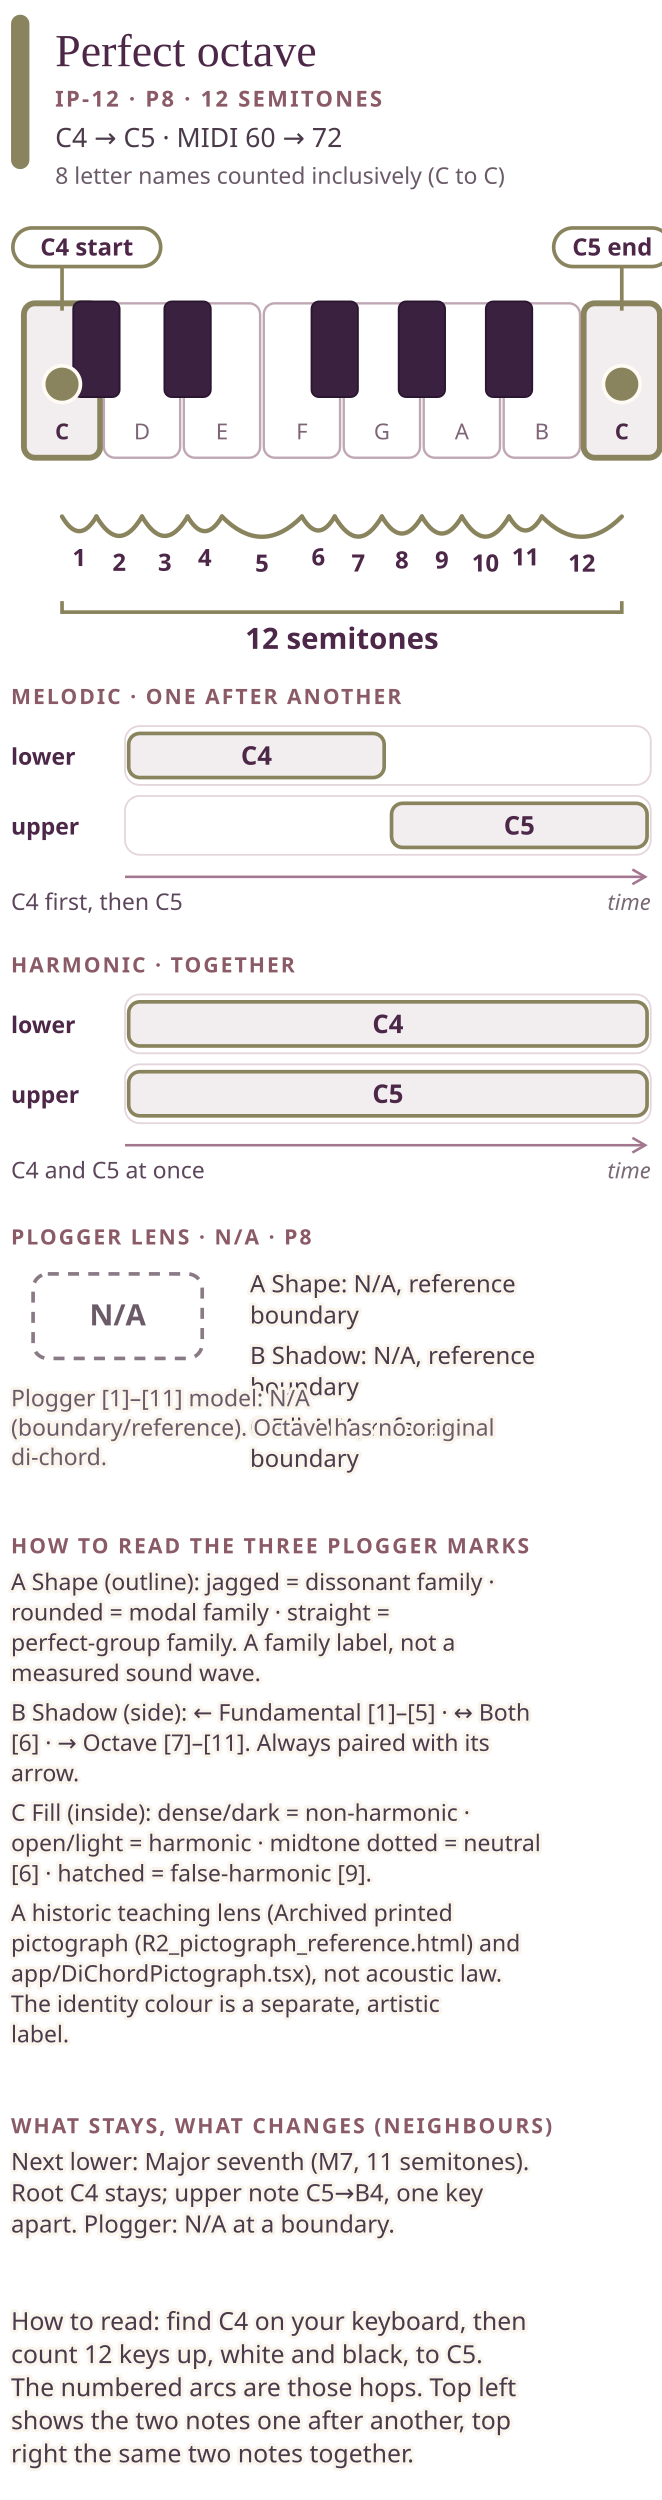
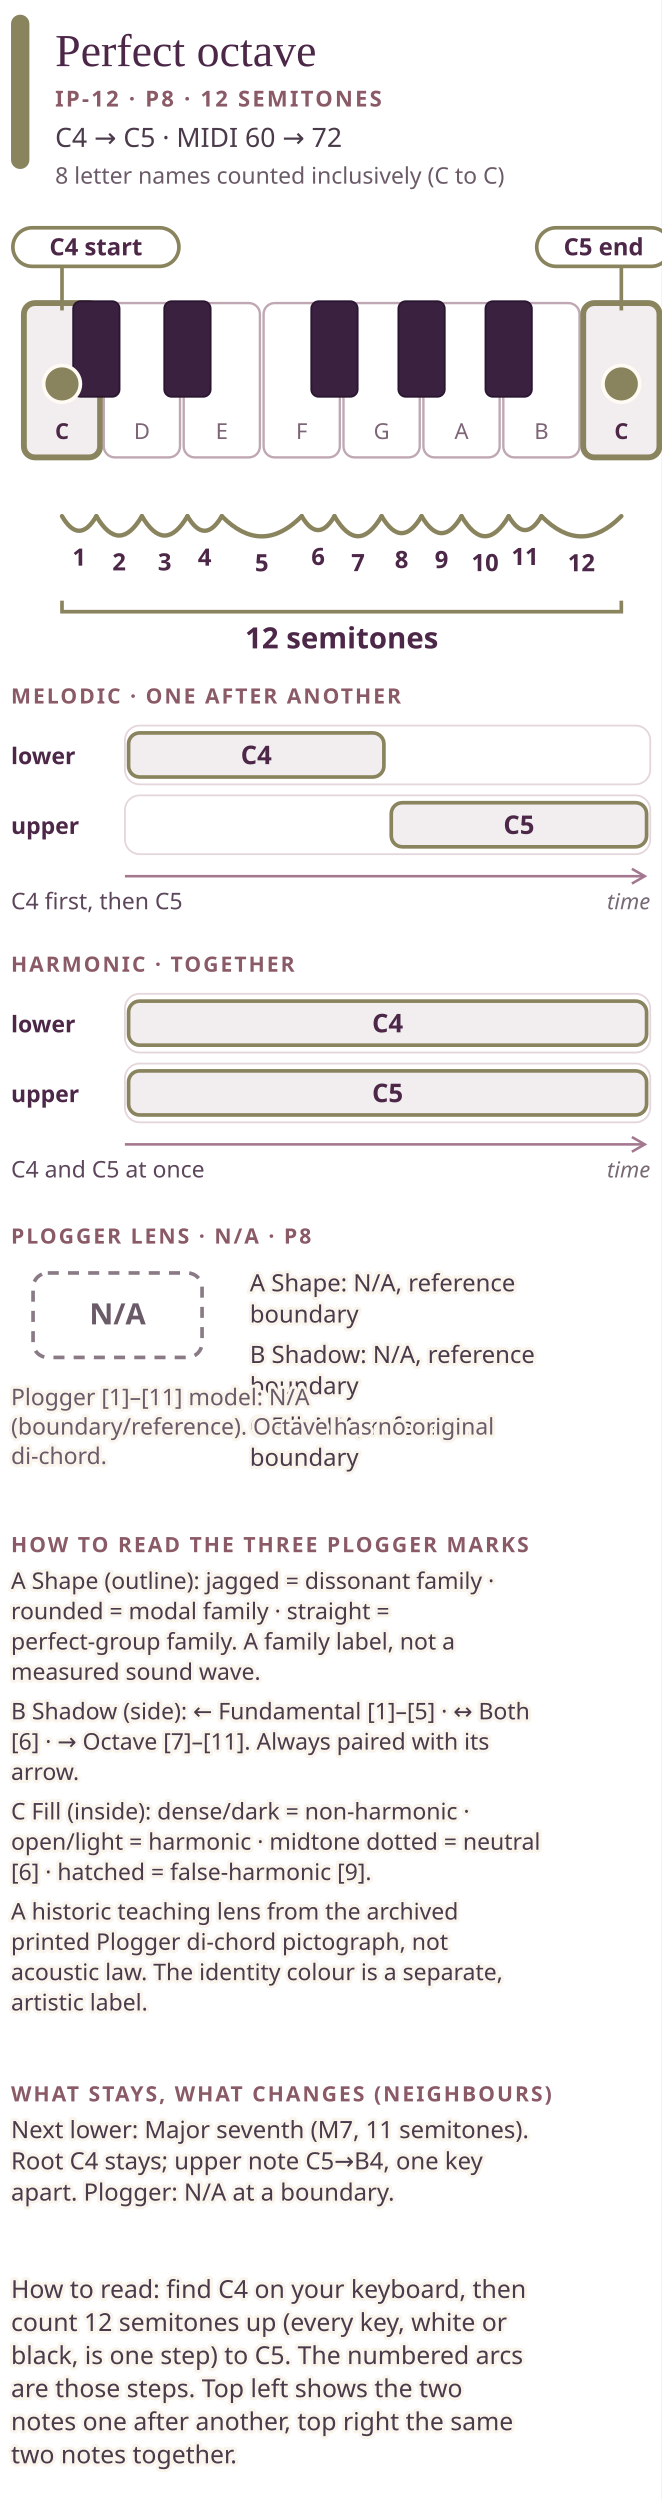
- <svg xmlns="http://www.w3.org/2000/svg" viewBox="0 0 360 1360" width="360" height="1360" role="img" aria-labelledby="IPF-sheet-12-narrow-t IPF-sheet-12-narrow-d">
+ <svg xmlns="http://www.w3.org/2000/svg" viewBox="0 0 360 1361" width="360" height="1361" role="img" aria-labelledby="IPF-sheet-12-narrow-t IPF-sheet-12-narrow-d">
  <rect width="100%" height="100%" fill="#fff" />
  <g transform="translate(6 4)">
    <g transform="translate(0 0)">
      <rect x="0" y="4" width="10" height="84" rx="5" fill="#89845D" />
      <text x="24" y="32" font-family="Georgia, 'Times New Roman', serif" font-size="25" font-weight="400" text-anchor="start" fill="#4C2748">Perfect octave</text>
      <text x="24" y="54" font-family="ui-sans-serif, system-ui, 'Segoe UI', sans-serif" font-size="12" font-weight="700" text-anchor="start" fill="#8a5a66" letter-spacing="1.2">IP-12 · P8 · 12 SEMITONES</text>
      <text x="24" y="76" font-family="ui-sans-serif, system-ui, 'Segoe UI', sans-serif" font-size="14.5" font-weight="400" text-anchor="start" fill="#4a3a4a">C4 → C5 · MIDI 60 → 72</text>
      <text x="24" y="96" font-family="ui-sans-serif, system-ui, 'Segoe UI', sans-serif" font-size="12.5" font-weight="400" text-anchor="start" fill="#6b5a68">8 letter names counted inclusively (C to C)</text>
    </g>
    <g transform="translate(0 116)">
      <rect x="7" y="45" width="41.5" height="84" rx="6" fill="#f2eef0" stroke="#89845D" stroke-width="3.2" />
      <text x="27.75" y="119" font-family="ui-sans-serif, system-ui, 'Segoe UI', sans-serif" font-size="12" font-weight="700" text-anchor="middle" fill="#4C2748">C</text>
      <rect x="50.5" y="45" width="41.5" height="84" rx="6" fill="#fff" stroke="#bfa8b3" stroke-width="1.3" />
      <text x="71.25" y="119" font-family="ui-sans-serif, system-ui, 'Segoe UI', sans-serif" font-size="12" font-weight="500" text-anchor="middle" fill="#7d6477">D</text>
      <rect x="94" y="45" width="41.5" height="84" rx="6" fill="#fff" stroke="#bfa8b3" stroke-width="1.3" />
      <text x="114.75" y="119" font-family="ui-sans-serif, system-ui, 'Segoe UI', sans-serif" font-size="12" font-weight="500" text-anchor="middle" fill="#7d6477">E</text>
      <rect x="137.5" y="45" width="41.5" height="84" rx="6" fill="#fff" stroke="#bfa8b3" stroke-width="1.3" />
      <text x="158.25" y="119" font-family="ui-sans-serif, system-ui, 'Segoe UI', sans-serif" font-size="12" font-weight="500" text-anchor="middle" fill="#7d6477">F</text>
      <rect x="181" y="45" width="41.5" height="84" rx="6" fill="#fff" stroke="#bfa8b3" stroke-width="1.3" />
      <text x="201.75" y="119" font-family="ui-sans-serif, system-ui, 'Segoe UI', sans-serif" font-size="12" font-weight="500" text-anchor="middle" fill="#7d6477">G</text>
      <rect x="224.5" y="45" width="41.5" height="84" rx="6" fill="#fff" stroke="#bfa8b3" stroke-width="1.3" />
      <text x="245.25" y="119" font-family="ui-sans-serif, system-ui, 'Segoe UI', sans-serif" font-size="12" font-weight="500" text-anchor="middle" fill="#7d6477">A</text>
      <rect x="268" y="45" width="41.5" height="84" rx="6" fill="#fff" stroke="#bfa8b3" stroke-width="1.3" />
      <text x="288.75" y="119" font-family="ui-sans-serif, system-ui, 'Segoe UI', sans-serif" font-size="12" font-weight="500" text-anchor="middle" fill="#7d6477">B</text>
      <rect x="311.5" y="45" width="41.5" height="84" rx="6" fill="#f2eef0" stroke="#89845D" stroke-width="3.2" />
      <text x="332.25" y="119" font-family="ui-sans-serif, system-ui, 'Segoe UI', sans-serif" font-size="12" font-weight="700" text-anchor="middle" fill="#4C2748">C</text>
      <rect x="33.84" y="44" width="25.23" height="52" rx="4" fill="#3a2140" stroke="#2a1630" stroke-width="1" />
      <rect x="83.43" y="44" width="25.23" height="52" rx="4" fill="#3a2140" stroke="#2a1630" stroke-width="1" />
      <rect x="163.47" y="44" width="25.23" height="52" rx="4" fill="#3a2140" stroke="#2a1630" stroke-width="1" />
      <rect x="210.885" y="44" width="25.23" height="52" rx="4" fill="#3a2140" stroke="#2a1630" stroke-width="1" />
      <rect x="258.3" y="44" width="25.23" height="52" rx="4" fill="#3a2140" stroke="#2a1630" stroke-width="1" />
      <circle cx="27.75" cy="89" r="10" fill="#89845D" stroke="#fffaf3" stroke-width="2" />
      <path d="M27.75 25 V49" stroke="#89845D" stroke-width="2" />
-       <rect x="1" y="4" width="80.4" height="21" rx="10.5" fill="#fff" stroke="#89845D" stroke-width="2" />
-       <text x="41.2" y="19" font-family="ui-sans-serif, system-ui, 'Segoe UI', sans-serif" font-size="13" font-weight="700" text-anchor="middle" fill="#4C2748">C4 start</text>
+       <rect x="1" y="4" width="90.4" height="21" rx="10.5" fill="#fff" stroke="#89845D" stroke-width="2" />
+       <text x="46.2" y="19" font-family="ui-sans-serif, system-ui, 'Segoe UI', sans-serif" font-size="13" font-weight="700" text-anchor="middle" fill="#4C2748">C4 start</text>
      <circle cx="332.25" cy="89" r="10" fill="#89845D" stroke="#fffaf3" stroke-width="2" />
      <path d="M332.25 25 V49" stroke="#89845D" stroke-width="2" />
-       <rect x="295.2" y="4" width="63.8" height="21" rx="10.5" fill="#fff" stroke="#89845D" stroke-width="2" />
-       <text x="327.1" y="19" font-family="ui-sans-serif, system-ui, 'Segoe UI', sans-serif" font-size="13" font-weight="700" text-anchor="middle" fill="#4C2748">C5 end</text>
+       <rect x="286.2" y="4" width="72.8" height="21" rx="10.5" fill="#fff" stroke="#89845D" stroke-width="2" />
+       <text x="322.6" y="19" font-family="ui-sans-serif, system-ui, 'Segoe UI', sans-serif" font-size="13" font-weight="700" text-anchor="middle" fill="#4C2748">C5 end</text>
    </g>
    <g transform="translate(0 269)">
      <path d="M27.75 8 q9.352 15.899 18.705 0" fill="none" stroke="#89845D" stroke-width="2.4" stroke-linecap="round" />
      <text x="37.102" y="34.95" font-family="ui-sans-serif, system-ui, 'Segoe UI', sans-serif" font-size="13" font-weight="700" text-anchor="middle" fill="#4C2748">1</text>
      <path d="M46.455 8 q12.398 21.076 24.795 0" fill="none" stroke="#89845D" stroke-width="2.4" stroke-linecap="round" />
      <text x="58.852" y="37.538" font-family="ui-sans-serif, system-ui, 'Segoe UI', sans-serif" font-size="13" font-weight="700" text-anchor="middle" fill="#4C2748">2</text>
      <path d="M71.25 8 q12.397 21.076 24.795 0" fill="none" stroke="#89845D" stroke-width="2.4" stroke-linecap="round" />
      <text x="83.647" y="37.538" font-family="ui-sans-serif, system-ui, 'Segoe UI', sans-serif" font-size="13" font-weight="700" text-anchor="middle" fill="#4C2748">3</text>
      <path d="M96.045 8 q9.353 15.899 18.705 0" fill="none" stroke="#89845D" stroke-width="2.4" stroke-linecap="round" />
      <text x="105.397" y="34.95" font-family="ui-sans-serif, system-ui, 'Segoe UI', sans-serif" font-size="13" font-weight="700" text-anchor="middle" fill="#4C2748">4</text>
      <path d="M114.75 8 q21.75 22 43.5 0" fill="none" stroke="#89845D" stroke-width="2.4" stroke-linecap="round" />
      <text x="136.5" y="38" font-family="ui-sans-serif, system-ui, 'Segoe UI', sans-serif" font-size="13" font-weight="700" text-anchor="middle" fill="#4C2748">5</text>
      <path d="M158.25 8 q8.918 15.16 17.835 0" fill="none" stroke="#89845D" stroke-width="2.4" stroke-linecap="round" />
      <text x="167.168" y="34.58" font-family="ui-sans-serif, system-ui, 'Segoe UI', sans-serif" font-size="13" font-weight="700" text-anchor="middle" fill="#4C2748">6</text>
      <path d="M176.085 8 q12.832 21.815 25.665 0" fill="none" stroke="#89845D" stroke-width="2.4" stroke-linecap="round" />
      <text x="188.918" y="37.908" font-family="ui-sans-serif, system-ui, 'Segoe UI', sans-serif" font-size="13" font-weight="700" text-anchor="middle" fill="#4C2748">7</text>
      <path d="M201.75 8 q10.875 18.488 21.75 0" fill="none" stroke="#89845D" stroke-width="2.4" stroke-linecap="round" />
      <text x="212.625" y="36.244" font-family="ui-sans-serif, system-ui, 'Segoe UI', sans-serif" font-size="13" font-weight="700" text-anchor="middle" fill="#4C2748">8</text>
      <path d="M223.5 8 q10.875 18.488 21.75 0" fill="none" stroke="#89845D" stroke-width="2.4" stroke-linecap="round" />
      <text x="234.375" y="36.244" font-family="ui-sans-serif, system-ui, 'Segoe UI', sans-serif" font-size="13" font-weight="700" text-anchor="middle" fill="#4C2748">9</text>
      <path d="M245.25 8 q12.833 21.815 25.665 0" fill="none" stroke="#89845D" stroke-width="2.4" stroke-linecap="round" />
      <text x="258.082" y="37.908" font-family="ui-sans-serif, system-ui, 'Segoe UI', sans-serif" font-size="13" font-weight="700" text-anchor="middle" fill="#4C2748">10</text>
      <path d="M270.915 8 q8.917 15.16 17.835 0" fill="none" stroke="#89845D" stroke-width="2.4" stroke-linecap="round" />
      <text x="279.832" y="34.58" font-family="ui-sans-serif, system-ui, 'Segoe UI', sans-serif" font-size="13" font-weight="700" text-anchor="middle" fill="#4C2748">11</text>
      <path d="M288.75 8 q21.75 22 43.5 0" fill="none" stroke="#89845D" stroke-width="2.4" stroke-linecap="round" />
      <text x="310.5" y="38" font-family="ui-sans-serif, system-ui, 'Segoe UI', sans-serif" font-size="13" font-weight="700" text-anchor="middle" fill="#4C2748">12</text>
      <path d="M27.75 54 V60 H332.25 V54" fill="none" stroke="#89845D" stroke-width="2" />
      <text x="180" y="80" font-family="ui-sans-serif, system-ui, 'Segoe UI', sans-serif" font-size="16" font-weight="700" text-anchor="middle" fill="#4C2748">12 semitones</text>
    </g>
    <g transform="translate(0 367)">
      <g transform="translate(0 0)">
        <text x="0" y="12" font-family="ui-sans-serif, system-ui, 'Segoe UI', sans-serif" font-size="11.5" font-weight="700" text-anchor="start" fill="#8a5a66" letter-spacing="1.1">MELODIC · ONE AFTER ANOTHER</text>
        <text x="0" y="45" font-family="ui-sans-serif, system-ui, 'Segoe UI', sans-serif" font-size="12.5" font-weight="600" text-anchor="start" fill="#4C2748">lower</text>
        <rect x="62" y="24" width="286" height="32" rx="8" fill="#fff" stroke="#e5d6dc" />
        <rect x="64" y="28" width="139" height="24" rx="6" fill="#f2eef0" stroke="#89845D" stroke-width="2" />
        <text x="133.5" y="45" font-family="ui-sans-serif, system-ui, 'Segoe UI', sans-serif" font-size="14" font-weight="700" text-anchor="middle" fill="#4C2748">C4</text>
        <text x="0" y="83" font-family="ui-sans-serif, system-ui, 'Segoe UI', sans-serif" font-size="12.5" font-weight="600" text-anchor="start" fill="#4C2748">upper</text>
        <rect x="62" y="62" width="286" height="32" rx="8" fill="#fff" stroke="#e5d6dc" />
        <rect x="207" y="66" width="139" height="24" rx="6" fill="#f2eef0" stroke="#89845D" stroke-width="2" />
        <text x="276.5" y="83" font-family="ui-sans-serif, system-ui, 'Segoe UI', sans-serif" font-size="14" font-weight="700" text-anchor="middle" fill="#4C2748">C5</text>
        <path d="M62 106 H344" stroke="#a3778f" stroke-width="1.4" />
        <path d="M338 102 l7 4 l-7 4" fill="none" stroke="#a3778f" stroke-width="1.4" />
        <text x="348" y="124" font-family="ui-sans-serif, system-ui, 'Segoe UI', sans-serif" font-size="12" font-weight="400" text-anchor="end" fill="#786a75" font-style="italic">time</text>
        <text x="0" y="124" font-family="ui-sans-serif, system-ui, 'Segoe UI', sans-serif" font-size="12.5" font-weight="400" text-anchor="start" fill="#5c465b">C4 first, then C5</text>
      </g>
      <g transform="translate(0 146)">
        <text x="0" y="12" font-family="ui-sans-serif, system-ui, 'Segoe UI', sans-serif" font-size="11.5" font-weight="700" text-anchor="start" fill="#8a5a66" letter-spacing="1.1">HARMONIC · TOGETHER</text>
        <text x="0" y="45" font-family="ui-sans-serif, system-ui, 'Segoe UI', sans-serif" font-size="12.5" font-weight="600" text-anchor="start" fill="#4C2748">lower</text>
        <rect x="62" y="24" width="286" height="32" rx="8" fill="#fff" stroke="#e5d6dc" />
        <rect x="64" y="28" width="282" height="24" rx="6" fill="#f2eef0" stroke="#89845D" stroke-width="2" />
        <text x="205" y="45" font-family="ui-sans-serif, system-ui, 'Segoe UI', sans-serif" font-size="14" font-weight="700" text-anchor="middle" fill="#4C2748">C4</text>
        <text x="0" y="83" font-family="ui-sans-serif, system-ui, 'Segoe UI', sans-serif" font-size="12.5" font-weight="600" text-anchor="start" fill="#4C2748">upper</text>
        <rect x="62" y="62" width="286" height="32" rx="8" fill="#fff" stroke="#e5d6dc" />
        <rect x="64" y="66" width="282" height="24" rx="6" fill="#f2eef0" stroke="#89845D" stroke-width="2" />
        <text x="205" y="83" font-family="ui-sans-serif, system-ui, 'Segoe UI', sans-serif" font-size="14" font-weight="700" text-anchor="middle" fill="#4C2748">C5</text>
        <path d="M62 106 H344" stroke="#a3778f" stroke-width="1.4" />
        <path d="M338 102 l7 4 l-7 4" fill="none" stroke="#a3778f" stroke-width="1.4" />
        <text x="348" y="124" font-family="ui-sans-serif, system-ui, 'Segoe UI', sans-serif" font-size="12" font-weight="400" text-anchor="end" fill="#786a75" font-style="italic">time</text>
        <text x="0" y="124" font-family="ui-sans-serif, system-ui, 'Segoe UI', sans-serif" font-size="12.5" font-weight="400" text-anchor="start" fill="#5c465b">C4 and C5 at once</text>
      </g>
    </g>
    <g transform="translate(0 661)">
      <g transform="translate(0 0)">
        <text x="0" y="12" font-family="ui-sans-serif, system-ui, 'Segoe UI', sans-serif" font-size="11.5" font-weight="700" text-anchor="start" fill="#8a5a66" letter-spacing="1.1">PLOGGER LENS · N/A · P8</text>
        <g transform="translate(0 22) scale(1)">
          <rect x="12" y="6" width="92" height="46" rx="8" fill="none" stroke="#8a7a86" stroke-width="2" stroke-dasharray="6 5" />
          <text x="58" y="34" font-family="ui-sans-serif, system-ui, 'Segoe UI', sans-serif" font-size="16" font-weight="700" text-anchor="middle" fill="#6b5a68">N/A</text>
        </g>
        <text x="130" y="38" font-family="ui-sans-serif, system-ui, 'Segoe UI', sans-serif" font-size="13" font-weight="400" text-anchor="start" fill="#4a3a4a" stroke="#f9f5ed" stroke-width="3.4" stroke-linejoin="round" paint-order="stroke fill">A Shape: N/A, reference</text>
        <text x="130" y="55" font-family="ui-sans-serif, system-ui, 'Segoe UI', sans-serif" font-size="13" font-weight="400" text-anchor="start" fill="#4a3a4a" stroke="#f9f5ed" stroke-width="3.4" stroke-linejoin="round" paint-order="stroke fill">boundary</text>
        <text x="130" y="77" font-family="ui-sans-serif, system-ui, 'Segoe UI', sans-serif" font-size="13" font-weight="400" text-anchor="start" fill="#4a3a4a" stroke="#f9f5ed" stroke-width="3.4" stroke-linejoin="round" paint-order="stroke fill">B Shadow: N/A, reference</text>
        <text x="130" y="94" font-family="ui-sans-serif, system-ui, 'Segoe UI', sans-serif" font-size="13" font-weight="400" text-anchor="start" fill="#4a3a4a" stroke="#f9f5ed" stroke-width="3.4" stroke-linejoin="round" paint-order="stroke fill">boundary</text>
        <text x="130" y="116" font-family="ui-sans-serif, system-ui, 'Segoe UI', sans-serif" font-size="13" font-weight="400" text-anchor="start" fill="#4a3a4a" stroke="#f9f5ed" stroke-width="3.4" stroke-linejoin="round" paint-order="stroke fill">C Fill: N/A, reference</text>
        <text x="130" y="133" font-family="ui-sans-serif, system-ui, 'Segoe UI', sans-serif" font-size="13" font-weight="400" text-anchor="start" fill="#4a3a4a" stroke="#f9f5ed" stroke-width="3.4" stroke-linejoin="round" paint-order="stroke fill">boundary</text>
        <text x="0" y="100" font-family="ui-sans-serif, system-ui, 'Segoe UI', sans-serif" font-size="12.5" font-weight="400" text-anchor="start" fill="#6b5a68" stroke="#f9f5ed" stroke-width="3.4" stroke-linejoin="round" paint-order="stroke fill">Plogger [1]–[11] model: N/A</text>
        <text x="0" y="116" font-family="ui-sans-serif, system-ui, 'Segoe UI', sans-serif" font-size="12.5" font-weight="400" text-anchor="start" fill="#6b5a68" stroke="#f9f5ed" stroke-width="3.4" stroke-linejoin="round" paint-order="stroke fill">(boundary/reference). Octave has no original</text>
        <text x="0" y="132" font-family="ui-sans-serif, system-ui, 'Segoe UI', sans-serif" font-size="12.5" font-weight="400" text-anchor="start" fill="#6b5a68" stroke="#f9f5ed" stroke-width="3.4" stroke-linejoin="round" paint-order="stroke fill">di-chord.</text>
      </g>
      <g transform="translate(0 168)">
        <text x="0" y="12" font-family="ui-sans-serif, system-ui, 'Segoe UI', sans-serif" font-size="11.5" font-weight="700" text-anchor="start" fill="#8a5a66" letter-spacing="1.1">HOW TO READ THE THREE PLOGGER MARKS</text>
        <text x="0" y="32" font-family="ui-sans-serif, system-ui, 'Segoe UI', sans-serif" font-size="12.5" font-weight="400" text-anchor="start" fill="#4a3a4a" stroke="#f9f5ed" stroke-width="3.4" stroke-linejoin="round" paint-order="stroke fill">A Shape (outline): jagged = dissonant family ·</text>
        <text x="0" y="48.5" font-family="ui-sans-serif, system-ui, 'Segoe UI', sans-serif" font-size="12.5" font-weight="400" text-anchor="start" fill="#4a3a4a" stroke="#f9f5ed" stroke-width="3.4" stroke-linejoin="round" paint-order="stroke fill">rounded = modal family · straight =</text>
        <text x="0" y="65" font-family="ui-sans-serif, system-ui, 'Segoe UI', sans-serif" font-size="12.5" font-weight="400" text-anchor="start" fill="#4a3a4a" stroke="#f9f5ed" stroke-width="3.4" stroke-linejoin="round" paint-order="stroke fill">perfect-group family. A family label, not a</text>
        <text x="0" y="81.5" font-family="ui-sans-serif, system-ui, 'Segoe UI', sans-serif" font-size="12.5" font-weight="400" text-anchor="start" fill="#4a3a4a" stroke="#f9f5ed" stroke-width="3.4" stroke-linejoin="round" paint-order="stroke fill">measured sound wave.</text>
        <text x="0" y="103" font-family="ui-sans-serif, system-ui, 'Segoe UI', sans-serif" font-size="12.5" font-weight="400" text-anchor="start" fill="#4a3a4a" stroke="#f9f5ed" stroke-width="3.4" stroke-linejoin="round" paint-order="stroke fill">B Shadow (side): ← Fundamental [1]–[5] · ↔ Both</text>
        <text x="0" y="119.5" font-family="ui-sans-serif, system-ui, 'Segoe UI', sans-serif" font-size="12.5" font-weight="400" text-anchor="start" fill="#4a3a4a" stroke="#f9f5ed" stroke-width="3.4" stroke-linejoin="round" paint-order="stroke fill">[6] · → Octave [7]–[11]. Always paired with its</text>
        <text x="0" y="136" font-family="ui-sans-serif, system-ui, 'Segoe UI', sans-serif" font-size="12.5" font-weight="400" text-anchor="start" fill="#4a3a4a" stroke="#f9f5ed" stroke-width="3.4" stroke-linejoin="round" paint-order="stroke fill">arrow.</text>
        <text x="0" y="157.5" font-family="ui-sans-serif, system-ui, 'Segoe UI', sans-serif" font-size="12.5" font-weight="400" text-anchor="start" fill="#4a3a4a" stroke="#f9f5ed" stroke-width="3.4" stroke-linejoin="round" paint-order="stroke fill">C Fill (inside): dense/dark = non-harmonic ·</text>
        <text x="0" y="174" font-family="ui-sans-serif, system-ui, 'Segoe UI', sans-serif" font-size="12.5" font-weight="400" text-anchor="start" fill="#4a3a4a" stroke="#f9f5ed" stroke-width="3.4" stroke-linejoin="round" paint-order="stroke fill">open/light = harmonic · midtone dotted = neutral</text>
        <text x="0" y="190.5" font-family="ui-sans-serif, system-ui, 'Segoe UI', sans-serif" font-size="12.5" font-weight="400" text-anchor="start" fill="#4a3a4a" stroke="#f9f5ed" stroke-width="3.4" stroke-linejoin="round" paint-order="stroke fill">[6] · hatched = false-harmonic [9].</text>
-         <text x="0" y="212" font-family="ui-sans-serif, system-ui, 'Segoe UI', sans-serif" font-size="12.5" font-weight="400" text-anchor="start" fill="#4a3a4a" stroke="#f9f5ed" stroke-width="3.4" stroke-linejoin="round" paint-order="stroke fill">A historic teaching lens (Archived printed</text>
-         <text x="0" y="228.5" font-family="ui-sans-serif, system-ui, 'Segoe UI', sans-serif" font-size="12.5" font-weight="400" text-anchor="start" fill="#4a3a4a" stroke="#f9f5ed" stroke-width="3.4" stroke-linejoin="round" paint-order="stroke fill">pictograph (R2_pictograph_reference.html) and</text>
-         <text x="0" y="245" font-family="ui-sans-serif, system-ui, 'Segoe UI', sans-serif" font-size="12.5" font-weight="400" text-anchor="start" fill="#4a3a4a" stroke="#f9f5ed" stroke-width="3.4" stroke-linejoin="round" paint-order="stroke fill">app/DiChordPictograph.tsx), not acoustic law.</text>
-         <text x="0" y="261.5" font-family="ui-sans-serif, system-ui, 'Segoe UI', sans-serif" font-size="12.5" font-weight="400" text-anchor="start" fill="#4a3a4a" stroke="#f9f5ed" stroke-width="3.4" stroke-linejoin="round" paint-order="stroke fill">The identity colour is a separate, artistic</text>
-         <text x="0" y="278" font-family="ui-sans-serif, system-ui, 'Segoe UI', sans-serif" font-size="12.5" font-weight="400" text-anchor="start" fill="#4a3a4a" stroke="#f9f5ed" stroke-width="3.4" stroke-linejoin="round" paint-order="stroke fill">label.</text>
+         <text x="0" y="212" font-family="ui-sans-serif, system-ui, 'Segoe UI', sans-serif" font-size="12.5" font-weight="400" text-anchor="start" fill="#4a3a4a" stroke="#f9f5ed" stroke-width="3.4" stroke-linejoin="round" paint-order="stroke fill">A historic teaching lens from the archived</text>
+         <text x="0" y="228.5" font-family="ui-sans-serif, system-ui, 'Segoe UI', sans-serif" font-size="12.5" font-weight="400" text-anchor="start" fill="#4a3a4a" stroke="#f9f5ed" stroke-width="3.4" stroke-linejoin="round" paint-order="stroke fill">printed Plogger di-chord pictograph, not</text>
+         <text x="0" y="245" font-family="ui-sans-serif, system-ui, 'Segoe UI', sans-serif" font-size="12.5" font-weight="400" text-anchor="start" fill="#4a3a4a" stroke="#f9f5ed" stroke-width="3.4" stroke-linejoin="round" paint-order="stroke fill">acoustic law. The identity colour is a separate,</text>
+         <text x="0" y="261.5" font-family="ui-sans-serif, system-ui, 'Segoe UI', sans-serif" font-size="12.5" font-weight="400" text-anchor="start" fill="#4a3a4a" stroke="#f9f5ed" stroke-width="3.4" stroke-linejoin="round" paint-order="stroke fill">artistic label.</text>
      </g>
    </g>
-     <g transform="translate(0 1144.5)">
+     <g transform="translate(0 1128)">
      <text x="0" y="12" font-family="ui-sans-serif, system-ui, 'Segoe UI', sans-serif" font-size="11.5" font-weight="700" text-anchor="start" fill="#8a5a66" letter-spacing="1.1">WHAT STAYS, WHAT CHANGES (NEIGHBOURS)</text>
      <text x="0" y="32" font-family="ui-sans-serif, system-ui, 'Segoe UI', sans-serif" font-size="13" font-weight="400" text-anchor="start" fill="#4a3a4a" stroke="#f9f5ed" stroke-width="3.4" stroke-linejoin="round" paint-order="stroke fill">Next lower: Major seventh (M7, 11 semitones).</text>
      <text x="0" y="49" font-family="ui-sans-serif, system-ui, 'Segoe UI', sans-serif" font-size="13" font-weight="400" text-anchor="start" fill="#4a3a4a" stroke="#f9f5ed" stroke-width="3.4" stroke-linejoin="round" paint-order="stroke fill">Root C4 stays; upper note C5→B4, one key</text>
      <text x="0" y="66" font-family="ui-sans-serif, system-ui, 'Segoe UI', sans-serif" font-size="13" font-weight="400" text-anchor="start" fill="#4a3a4a" stroke="#f9f5ed" stroke-width="3.4" stroke-linejoin="round" paint-order="stroke fill">apart. Plogger: N/A at a boundary.</text>
    </g>
-     <g transform="translate(0 1249.5)">
+     <g transform="translate(0 1233)">
      <text x="0" y="14" font-family="ui-sans-serif, system-ui, 'Segoe UI', sans-serif" font-size="13.5" font-weight="400" text-anchor="start" fill="#4a3a4a" stroke="#f9f5ed" stroke-width="3.4" stroke-linejoin="round" paint-order="stroke fill">How to read: find C4 on your keyboard, then</text>
-       <text x="0" y="32" font-family="ui-sans-serif, system-ui, 'Segoe UI', sans-serif" font-size="13.5" font-weight="400" text-anchor="start" fill="#4a3a4a" stroke="#f9f5ed" stroke-width="3.4" stroke-linejoin="round" paint-order="stroke fill">count 12 keys up, white and black, to C5.</text>
-       <text x="0" y="50" font-family="ui-sans-serif, system-ui, 'Segoe UI', sans-serif" font-size="13.5" font-weight="400" text-anchor="start" fill="#4a3a4a" stroke="#f9f5ed" stroke-width="3.4" stroke-linejoin="round" paint-order="stroke fill">The numbered arcs are those hops. Top left</text>
-       <text x="0" y="68" font-family="ui-sans-serif, system-ui, 'Segoe UI', sans-serif" font-size="13.5" font-weight="400" text-anchor="start" fill="#4a3a4a" stroke="#f9f5ed" stroke-width="3.4" stroke-linejoin="round" paint-order="stroke fill">shows the two notes one after another, top</text>
-       <text x="0" y="86" font-family="ui-sans-serif, system-ui, 'Segoe UI', sans-serif" font-size="13.5" font-weight="400" text-anchor="start" fill="#4a3a4a" stroke="#f9f5ed" stroke-width="3.4" stroke-linejoin="round" paint-order="stroke fill">right the same two notes together.</text>
+       <text x="0" y="32" font-family="ui-sans-serif, system-ui, 'Segoe UI', sans-serif" font-size="13.5" font-weight="400" text-anchor="start" fill="#4a3a4a" stroke="#f9f5ed" stroke-width="3.4" stroke-linejoin="round" paint-order="stroke fill">count 12 semitones up (every key, white or</text>
+       <text x="0" y="50" font-family="ui-sans-serif, system-ui, 'Segoe UI', sans-serif" font-size="13.5" font-weight="400" text-anchor="start" fill="#4a3a4a" stroke="#f9f5ed" stroke-width="3.4" stroke-linejoin="round" paint-order="stroke fill">black, is one step) to C5. The numbered arcs</text>
+       <text x="0" y="68" font-family="ui-sans-serif, system-ui, 'Segoe UI', sans-serif" font-size="13.5" font-weight="400" text-anchor="start" fill="#4a3a4a" stroke="#f9f5ed" stroke-width="3.4" stroke-linejoin="round" paint-order="stroke fill">are those steps. Top left shows the two</text>
+       <text x="0" y="86" font-family="ui-sans-serif, system-ui, 'Segoe UI', sans-serif" font-size="13.5" font-weight="400" text-anchor="start" fill="#4a3a4a" stroke="#f9f5ed" stroke-width="3.4" stroke-linejoin="round" paint-order="stroke fill">notes one after another, top right the same</text>
+       <text x="0" y="104" font-family="ui-sans-serif, system-ui, 'Segoe UI', sans-serif" font-size="13.5" font-weight="400" text-anchor="start" fill="#4a3a4a" stroke="#f9f5ed" stroke-width="3.4" stroke-linejoin="round" paint-order="stroke fill">two notes together.</text>
    </g>
  </g>
</svg>
